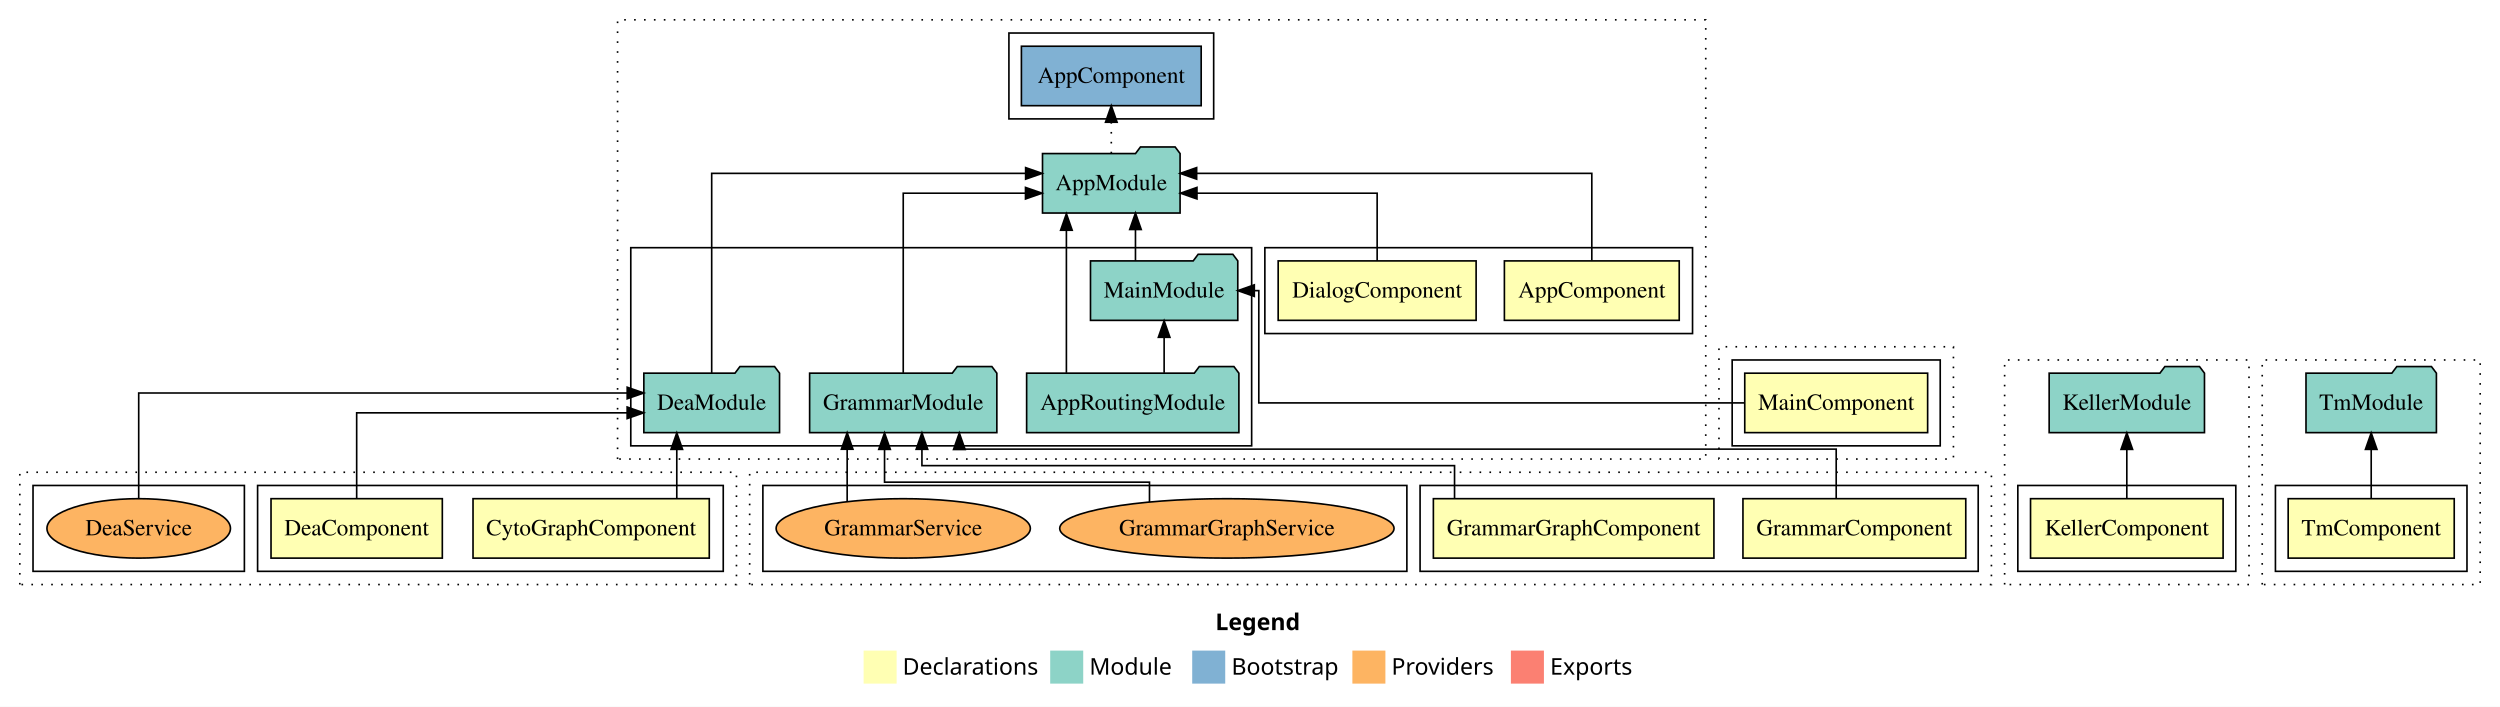
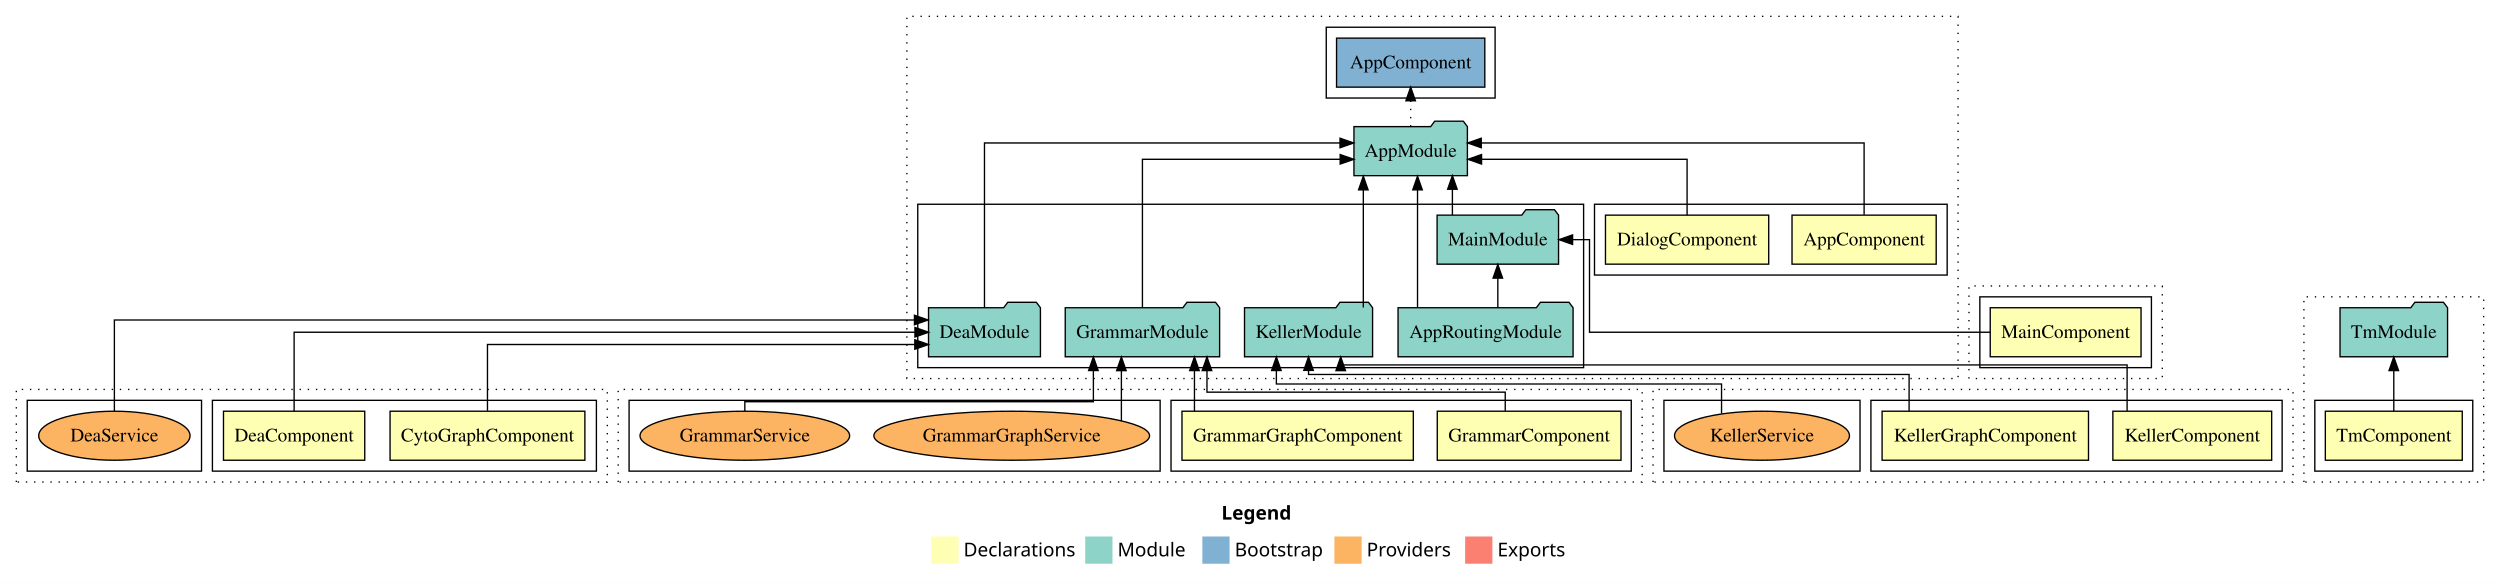
- <svg xmlns="http://www.w3.org/2000/svg" width="1514pt" height="428pt" viewBox="0.00 0.00 1514.00 428.00">
+ <svg xmlns="http://www.w3.org/2000/svg" width="1836pt" height="428pt" viewBox="0.00 0.00 1836.00 428.00">
  <g id="graph0" class="graph" transform="scale(1 1) rotate(0) translate(4 424)">
-     <polygon fill="white" stroke="transparent" points="-4,4 -4,-424 1510,-424 1510,4 -4,4" />
-     <text text-anchor="start" x="732.01" y="-42.4" font-family="sans-serif" font-weight="bold" font-size="14.00">Legend</text>
-     <polygon fill="#ffffb3" stroke="transparent" points="519,-10 519,-30 539,-30 539,-10 519,-10" />
-     <text text-anchor="start" x="542.63" y="-15.4" font-family="sans-serif" font-size="14.00">  Declarations</text>
-     <polygon fill="#8dd3c7" stroke="transparent" points="632,-10 632,-30 652,-30 652,-10 632,-10" />
-     <text text-anchor="start" x="655.73" y="-15.4" font-family="sans-serif" font-size="14.00">  Module</text>
-     <polygon fill="#80b1d3" stroke="transparent" points="718,-10 718,-30 738,-30 738,-10 718,-10" />
-     <text text-anchor="start" x="741.78" y="-15.4" font-family="sans-serif" font-size="14.00">  Bootstrap</text>
-     <polygon fill="#fdb462" stroke="transparent" points="815,-10 815,-30 835,-30 835,-10 815,-10" />
-     <text text-anchor="start" x="838.67" y="-15.4" font-family="sans-serif" font-size="14.00">  Providers</text>
-     <polygon fill="#fb8072" stroke="transparent" points="911,-10 911,-30 931,-30 931,-10 911,-10" />
-     <text text-anchor="start" x="934.73" y="-15.4" font-family="sans-serif" font-size="14.00">  Exports</text>
+     <polygon fill="white" stroke="transparent" points="-4,4 -4,-424 1832,-424 1832,4 -4,4" />
+     <text text-anchor="start" x="893.01" y="-42.4" font-family="sans-serif" font-weight="bold" font-size="14.00">Legend</text>
+     <polygon fill="#ffffb3" stroke="transparent" points="680,-10 680,-30 700,-30 700,-10 680,-10" />
+     <text text-anchor="start" x="703.63" y="-15.4" font-family="sans-serif" font-size="14.00">  Declarations</text>
+     <polygon fill="#8dd3c7" stroke="transparent" points="793,-10 793,-30 813,-30 813,-10 793,-10" />
+     <text text-anchor="start" x="816.73" y="-15.4" font-family="sans-serif" font-size="14.00">  Module</text>
+     <polygon fill="#80b1d3" stroke="transparent" points="879,-10 879,-30 899,-30 899,-10 879,-10" />
+     <text text-anchor="start" x="902.78" y="-15.4" font-family="sans-serif" font-size="14.00">  Bootstrap</text>
+     <polygon fill="#fdb462" stroke="transparent" points="976,-10 976,-30 996,-30 996,-10 976,-10" />
+     <text text-anchor="start" x="999.67" y="-15.4" font-family="sans-serif" font-size="14.00">  Providers</text>
+     <polygon fill="#fb8072" stroke="transparent" points="1072,-10 1072,-30 1092,-30 1092,-10 1072,-10" />
+     <text text-anchor="start" x="1095.73" y="-15.4" font-family="sans-serif" font-size="14.00">  Exports</text>
    <g id="clust1" class="cluster">
-       <polygon fill="none" stroke="black" stroke-dasharray="1,5" points="370,-146 370,-412 1029,-412 1029,-146 370,-146" />
+       <polygon fill="none" stroke="black" stroke-dasharray="1,5" points="662,-146 662,-412 1434,-412 1434,-146 662,-146" />
    </g>
    <g id="clust2" class="cluster">
-       <polygon fill="none" stroke="black" points="762,-222 762,-274 1021,-274 1021,-222 762,-222" />
+       <polygon fill="none" stroke="black" points="1167,-222 1167,-274 1426,-274 1426,-222 1167,-222" />
    </g>
    <g id="clust5" class="cluster">
-       <polygon fill="none" stroke="black" points="378,-154 378,-274 754,-274 754,-154 378,-154" />
+       <polygon fill="none" stroke="black" points="670,-154 670,-274 1159,-274 1159,-154 670,-154" />
    </g>
    <g id="clust7" class="cluster">
-       <polygon fill="none" stroke="black" points="607,-352 607,-404 731,-404 731,-352 607,-352" />
+       <polygon fill="none" stroke="black" points="970,-352 970,-404 1094,-404 1094,-352 970,-352" />
    </g>
    <g id="clust15" class="cluster">
      <polygon fill="none" stroke="black" stroke-dasharray="1,5" points="8,-70 8,-138 442,-138 442,-70 8,-70" />
    </g>
    <g id="clust16" class="cluster">
      <polygon fill="none" stroke="black" points="152,-78 152,-130 434,-130 434,-78 152,-78" />
    </g>
    <g id="clust22" class="cluster">
      <polygon fill="none" stroke="black" points="16,-78 16,-130 144,-130 144,-78 16,-78" />
    </g>
    <g id="clust23" class="cluster">
      <polygon fill="none" stroke="black" stroke-dasharray="1,5" points="450,-70 450,-138 1202,-138 1202,-70 450,-70" />
    </g>
    <g id="clust24" class="cluster">
      <polygon fill="none" stroke="black" points="856,-78 856,-130 1194,-130 1194,-78 856,-78" />
    </g>
    <g id="clust30" class="cluster">
      <polygon fill="none" stroke="black" points="458,-78 458,-130 848,-130 848,-78 458,-78" />
    </g>
    <g id="clust31" class="cluster">
-       <polygon fill="none" stroke="black" stroke-dasharray="1,5" points="1210,-70 1210,-206 1358,-206 1358,-70 1210,-70" />
+       <polygon fill="none" stroke="black" stroke-dasharray="1,5" points="1210,-70 1210,-138 1680,-138 1680,-70 1210,-70" />
    </g>
    <g id="clust32" class="cluster">
-       <polygon fill="none" stroke="black" points="1218,-78 1218,-130 1350,-130 1350,-78 1218,-78" />
+       <polygon fill="none" stroke="black" points="1370,-78 1370,-130 1672,-130 1672,-78 1370,-78" />
    </g>
    <g id="clust38" class="cluster">
-       <polygon fill="none" stroke="black" stroke-dasharray="1,5" points="1037,-146 1037,-214 1179,-214 1179,-146 1037,-146" />
+       <polygon fill="none" stroke="black" points="1218,-78 1218,-130 1362,-130 1362,-78 1218,-78" />
    </g>
    <g id="clust39" class="cluster">
-       <polygon fill="none" stroke="black" points="1045,-154 1045,-206 1171,-206 1171,-154 1045,-154" />
-     </g>
-     <g id="clust45" class="cluster">
-       <polygon fill="none" stroke="black" stroke-dasharray="1,5" points="1366,-70 1366,-206 1498,-206 1498,-70 1366,-70" />
+       <polygon fill="none" stroke="black" stroke-dasharray="1,5" points="1442,-146 1442,-214 1584,-214 1584,-146 1442,-146" />
+     </g>
+     <g id="clust40" class="cluster">
+       <polygon fill="none" stroke="black" points="1450,-154 1450,-206 1576,-206 1576,-154 1450,-154" />
    </g>
    <g id="clust46" class="cluster">
-       <polygon fill="none" stroke="black" points="1374,-78 1374,-130 1490,-130 1490,-78 1374,-78" />
+       <polygon fill="none" stroke="black" stroke-dasharray="1,5" points="1688,-70 1688,-206 1820,-206 1820,-70 1688,-70" />
+     </g>
+     <g id="clust47" class="cluster">
+       <polygon fill="none" stroke="black" points="1696,-78 1696,-130 1812,-130 1812,-78 1696,-78" />
    </g>
    <g id="node1" class="node">
-       <polygon fill="#ffffb3" stroke="black" points="1012.94,-266 907.06,-266 907.06,-230 1012.94,-230 1012.94,-266" />
-       <text text-anchor="middle" x="960" y="-243.8" font-family="Times,serif" font-size="14.00">AppComponent</text>
+       <polygon fill="#ffffb3" stroke="black" points="1417.94,-266 1312.06,-266 1312.06,-230 1417.94,-230 1417.94,-266" />
+       <text text-anchor="middle" x="1365" y="-243.8" font-family="Times,serif" font-size="14.00">AppComponent</text>
    </g>
    <g id="node3" class="node">
-       <polygon fill="#8dd3c7" stroke="black" points="710.66,-331 707.66,-335 686.66,-335 683.66,-331 627.34,-331 627.34,-295 710.66,-295 710.66,-331" />
-       <text text-anchor="middle" x="669" y="-308.8" font-family="Times,serif" font-size="14.00">AppModule</text>
+       <polygon fill="#8dd3c7" stroke="black" points="1073.66,-331 1070.66,-335 1049.66,-335 1046.66,-331 990.34,-331 990.34,-295 1073.66,-295 1073.66,-331" />
+       <text text-anchor="middle" x="1032" y="-308.8" font-family="Times,serif" font-size="14.00">AppModule</text>
    </g>
    <g id="edge1" class="edge">
-       <path fill="none" stroke="black" d="M960,-266.28C960,-287.32 960,-319 960,-319 960,-319 720.69,-319 720.69,-319" />
-       <polygon fill="black" stroke="black" points="720.69,-315.5 710.69,-319 720.69,-322.5 720.69,-315.5" />
+       <path fill="none" stroke="black" d="M1365,-266.28C1365,-287.32 1365,-319 1365,-319 1365,-319 1083.84,-319 1083.84,-319" />
+       <polygon fill="black" stroke="black" points="1083.84,-315.5 1073.84,-319 1083.84,-322.5 1083.84,-315.5" />
    </g>
    <g id="node2" class="node">
-       <polygon fill="#ffffb3" stroke="black" points="889.94,-266 770.06,-266 770.06,-230 889.94,-230 889.94,-266" />
-       <text text-anchor="middle" x="830" y="-243.8" font-family="Times,serif" font-size="14.00">DialogComponent</text>
+       <polygon fill="#ffffb3" stroke="black" points="1294.94,-266 1175.06,-266 1175.06,-230 1294.94,-230 1294.94,-266" />
+       <text text-anchor="middle" x="1235" y="-243.8" font-family="Times,serif" font-size="14.00">DialogComponent</text>
    </g>
    <g id="edge2" class="edge">
-       <path fill="none" stroke="black" d="M830,-266.02C830,-283.37 830,-307 830,-307 830,-307 720.88,-307 720.88,-307" />
-       <polygon fill="black" stroke="black" points="720.88,-303.5 710.88,-307 720.88,-310.5 720.88,-303.5" />
+       <path fill="none" stroke="black" d="M1235,-266.02C1235,-283.37 1235,-307 1235,-307 1235,-307 1084.06,-307 1084.06,-307" />
+       <polygon fill="black" stroke="black" points="1084.06,-303.5 1074.06,-307 1084.06,-310.5 1084.06,-303.5" />
+     </g>
+     <g id="node9" class="node">
+       <polygon fill="#80b1d3" stroke="black" points="1086.44,-396 977.56,-396 977.56,-360 1086.44,-360 1086.44,-396" />
+       <text text-anchor="middle" x="1032" y="-373.8" font-family="Times,serif" font-size="14.00">AppComponent </text>
+     </g>
+     <g id="edge8" class="edge">
+       <path fill="none" stroke="black" stroke-dasharray="1,5" d="M1032,-331.11C1032,-331.11 1032,-349.99 1032,-349.99" />
+       <polygon fill="black" stroke="black" points="1028.5,-349.99 1032,-359.99 1035.5,-349.99 1028.5,-349.99" />
+     </g>
+     <g id="node4" class="node">
+       <polygon fill="#8dd3c7" stroke="black" points="1151.27,-198 1148.27,-202 1127.27,-202 1124.27,-198 1022.73,-198 1022.73,-162 1151.27,-162 1151.27,-198" />
+       <text text-anchor="middle" x="1087" y="-175.8" font-family="Times,serif" font-size="14.00">AppRoutingModule</text>
+     </g>
+     <g id="edge3" class="edge">
+       <path fill="none" stroke="black" d="M1037.03,-198.21C1037.03,-198.21 1037.03,-284.58 1037.03,-284.58" />
+       <polygon fill="black" stroke="black" points="1033.53,-284.58 1037.03,-294.58 1040.53,-284.58 1033.53,-284.58" />
    </g>
    <g id="node8" class="node">
-       <polygon fill="#80b1d3" stroke="black" points="723.44,-396 614.56,-396 614.56,-360 723.44,-360 723.44,-396" />
-       <text text-anchor="middle" x="669" y="-373.8" font-family="Times,serif" font-size="14.00">AppComponent </text>
+       <polygon fill="#8dd3c7" stroke="black" points="1140.6,-266 1137.6,-270 1116.6,-270 1113.6,-266 1051.4,-266 1051.4,-230 1140.6,-230 1140.6,-266" />
+       <text text-anchor="middle" x="1096" y="-243.8" font-family="Times,serif" font-size="14.00">MainModule</text>
+     </g>
+     <g id="edge20" class="edge">
+       <path fill="none" stroke="black" d="M1096,-198.22C1096,-198.22 1096,-219.73 1096,-219.73" />
+       <polygon fill="black" stroke="black" points="1092.5,-219.73 1096,-229.73 1099.5,-219.73 1092.5,-219.73" />
+     </g>
+     <g id="node5" class="node">
+       <polygon fill="#8dd3c7" stroke="black" points="760.09,-198 757.09,-202 736.09,-202 733.09,-198 677.91,-198 677.91,-162 760.09,-162 760.09,-198" />
+       <text text-anchor="middle" x="719" y="-175.8" font-family="Times,serif" font-size="14.00">DeaModule</text>
+     </g>
+     <g id="edge4" class="edge">
+       <path fill="none" stroke="black" d="M719,-198.17C719,-235.85 719,-319 719,-319 719,-319 980.11,-319 980.11,-319" />
+       <polygon fill="black" stroke="black" points="980.11,-322.5 990.11,-319 980.11,-315.5 980.11,-322.5" />
+     </g>
+     <g id="node6" class="node">
+       <polygon fill="#8dd3c7" stroke="black" points="891.69,-198 888.69,-202 867.69,-202 864.69,-198 778.31,-198 778.31,-162 891.69,-162 891.69,-198" />
+       <text text-anchor="middle" x="835" y="-175.8" font-family="Times,serif" font-size="14.00">GrammarModule</text>
+     </g>
+     <g id="edge5" class="edge">
+       <path fill="none" stroke="black" d="M835,-198.2C835,-233.31 835,-307 835,-307 835,-307 980.22,-307 980.22,-307" />
+       <polygon fill="black" stroke="black" points="980.22,-310.5 990.22,-307 980.22,-303.5 980.22,-310.5" />
+     </g>
+     <g id="node7" class="node">
+       <polygon fill="#8dd3c7" stroke="black" points="1004.03,-198 1001.03,-202 980.03,-202 977.03,-198 909.97,-198 909.97,-162 1004.03,-162 1004.03,-198" />
+       <text text-anchor="middle" x="957" y="-175.8" font-family="Times,serif" font-size="14.00">KellerModule</text>
+     </g>
+     <g id="edge6" class="edge">
+       <path fill="none" stroke="black" d="M997.22,-198.21C997.22,-198.21 997.22,-284.58 997.22,-284.58" />
+       <polygon fill="black" stroke="black" points="993.72,-284.58 997.22,-294.58 1000.72,-284.58 993.72,-284.58" />
    </g>
    <g id="edge7" class="edge">
-       <path fill="none" stroke="black" stroke-dasharray="1,5" d="M669,-331.11C669,-331.11 669,-349.99 669,-349.99" />
-       <polygon fill="black" stroke="black" points="665.5,-349.99 669,-359.99 672.5,-349.99 665.5,-349.99" />
-     </g>
-     <g id="node4" class="node">
-       <polygon fill="#8dd3c7" stroke="black" points="746.27,-198 743.27,-202 722.27,-202 719.27,-198 617.73,-198 617.73,-162 746.27,-162 746.27,-198" />
-       <text text-anchor="middle" x="682" y="-175.8" font-family="Times,serif" font-size="14.00">AppRoutingModule</text>
-     </g>
-     <g id="edge3" class="edge">
-       <path fill="none" stroke="black" d="M641.81,-198.21C641.81,-198.21 641.81,-284.58 641.81,-284.58" />
-       <polygon fill="black" stroke="black" points="638.31,-284.58 641.81,-294.58 645.31,-284.58 638.31,-284.58" />
-     </g>
-     <g id="node7" class="node">
-       <polygon fill="#8dd3c7" stroke="black" points="745.6,-266 742.6,-270 721.6,-270 718.6,-266 656.4,-266 656.4,-230 745.6,-230 745.6,-266" />
-       <text text-anchor="middle" x="701" y="-243.8" font-family="Times,serif" font-size="14.00">MainModule</text>
-     </g>
-     <g id="edge17" class="edge">
-       <path fill="none" stroke="black" d="M701,-198.22C701,-198.22 701,-219.73 701,-219.73" />
-       <polygon fill="black" stroke="black" points="697.5,-219.73 701,-229.73 704.5,-219.73 697.5,-219.73" />
-     </g>
-     <g id="node5" class="node">
-       <polygon fill="#8dd3c7" stroke="black" points="468.09,-198 465.09,-202 444.09,-202 441.09,-198 385.91,-198 385.91,-162 468.09,-162 468.09,-198" />
-       <text text-anchor="middle" x="427" y="-175.8" font-family="Times,serif" font-size="14.00">DeaModule</text>
-     </g>
-     <g id="edge4" class="edge">
-       <path fill="none" stroke="black" d="M427,-198.17C427,-235.85 427,-319 427,-319 427,-319 617.12,-319 617.12,-319" />
-       <polygon fill="black" stroke="black" points="617.12,-322.5 627.12,-319 617.12,-315.5 617.12,-322.5" />
-     </g>
-     <g id="node6" class="node">
-       <polygon fill="#8dd3c7" stroke="black" points="599.69,-198 596.69,-202 575.69,-202 572.69,-198 486.31,-198 486.31,-162 599.69,-162 599.69,-198" />
-       <text text-anchor="middle" x="543" y="-175.8" font-family="Times,serif" font-size="14.00">GrammarModule</text>
-     </g>
-     <g id="edge5" class="edge">
-       <path fill="none" stroke="black" d="M543,-198.2C543,-233.31 543,-307 543,-307 543,-307 617.04,-307 617.04,-307" />
-       <polygon fill="black" stroke="black" points="617.04,-310.5 627.04,-307 617.04,-303.5 617.04,-310.5" />
-     </g>
-     <g id="edge6" class="edge">
-       <path fill="none" stroke="black" d="M683.64,-266.11C683.64,-266.11 683.64,-284.99 683.64,-284.99" />
-       <polygon fill="black" stroke="black" points="680.14,-284.99 683.64,-294.99 687.14,-284.99 680.14,-284.99" />
-     </g>
-     <g id="node9" class="node">
+       <path fill="none" stroke="black" d="M1062.64,-266.11C1062.64,-266.11 1062.64,-284.99 1062.64,-284.99" />
+       <polygon fill="black" stroke="black" points="1059.14,-284.99 1062.64,-294.99 1066.14,-284.99 1059.14,-284.99" />
+     </g>
+     <g id="node10" class="node">
      <polygon fill="#ffffb3" stroke="black" points="425.54,-122 282.46,-122 282.46,-86 425.54,-86 425.54,-122" />
      <text text-anchor="middle" x="354" y="-99.8" font-family="Times,serif" font-size="14.00">CytoGraphComponent</text>
    </g>
-     <g id="edge8" class="edge">
-       <path fill="none" stroke="black" d="M405.86,-122.01C405.86,-122.01 405.86,-151.85 405.86,-151.85" />
-       <polygon fill="black" stroke="black" points="402.36,-151.85 405.86,-161.85 409.36,-151.85 402.36,-151.85" />
-     </g>
-     <g id="node10" class="node">
+     <g id="edge9" class="edge">
+       <path fill="none" stroke="black" d="M354,-122.31C354,-142.15 354,-171 354,-171 354,-171 667.84,-171 667.84,-171" />
+       <polygon fill="black" stroke="black" points="667.84,-174.5 677.84,-171 667.84,-167.5 667.84,-174.5" />
+     </g>
+     <g id="node11" class="node">
      <polygon fill="#ffffb3" stroke="black" points="263.87,-122 160.13,-122 160.13,-86 263.87,-86 263.87,-122" />
      <text text-anchor="middle" x="212" y="-99.8" font-family="Times,serif" font-size="14.00">DeaComponent</text>
    </g>
-     <g id="edge9" class="edge">
-       <path fill="none" stroke="black" d="M212,-122.03C212,-142.77 212,-174 212,-174 212,-174 375.8,-174 375.8,-174" />
-       <polygon fill="black" stroke="black" points="375.8,-177.5 385.8,-174 375.8,-170.5 375.8,-177.5" />
-     </g>
-     <g id="node11" class="node">
+     <g id="edge10" class="edge">
+       <path fill="none" stroke="black" d="M212,-122.01C212,-144.49 212,-180 212,-180 212,-180 667.94,-180 667.94,-180" />
+       <polygon fill="black" stroke="black" points="667.94,-183.5 677.94,-180 667.94,-176.5 667.94,-183.5" />
+     </g>
+     <g id="node12" class="node">
      <ellipse fill="#fdb462" stroke="black" cx="80" cy="-104" rx="55.57" ry="18" />
      <text text-anchor="middle" x="80" y="-99.8" font-family="Times,serif" font-size="14.00">DeaService</text>
    </g>
-     <g id="edge10" class="edge">
-       <path fill="none" stroke="black" d="M80,-122.2C80,-146.36 80,-186 80,-186 80,-186 375.83,-186 375.83,-186" />
-       <polygon fill="black" stroke="black" points="375.83,-189.5 385.83,-186 375.83,-182.5 375.83,-189.5" />
-     </g>
-     <g id="node12" class="node">
+     <g id="edge11" class="edge">
+       <path fill="none" stroke="black" d="M80,-122.03C80,-146.98 80,-189 80,-189 80,-189 667.57,-189 667.57,-189" />
+       <polygon fill="black" stroke="black" points="667.57,-192.5 677.57,-189 667.57,-185.5 667.57,-192.5" />
+     </g>
+     <g id="node13" class="node">
      <polygon fill="#ffffb3" stroke="black" points="1186.47,-122 1051.53,-122 1051.53,-86 1186.47,-86 1186.47,-122" />
      <text text-anchor="middle" x="1119" y="-99.8" font-family="Times,serif" font-size="14.00">GrammarComponent</text>
    </g>
-     <g id="edge11" class="edge">
-       <path fill="none" stroke="black" d="M1108,-122.15C1108,-135.74 1108,-152 1108,-152 1108,-152 576.96,-152 576.96,-152 576.96,-152 576.96,-152.98 576.96,-152.98" />
-       <polygon fill="black" stroke="black" points="573.46,-151.79 576.96,-161.79 580.46,-151.79 573.46,-151.79" />
-     </g>
-     <g id="node13" class="node">
+     <g id="edge12" class="edge">
+       <path fill="none" stroke="black" d="M1101.45,-122.24C1101.45,-129.43 1101.45,-136 1101.45,-136 1101.45,-136 882.4,-136 882.4,-136 882.4,-136 882.4,-151.85 882.4,-151.85" />
+       <polygon fill="black" stroke="black" points="878.9,-151.85 882.4,-161.85 885.9,-151.85 878.9,-151.85" />
+     </g>
+     <g id="node14" class="node">
      <polygon fill="#ffffb3" stroke="black" points="1033.95,-122 864.05,-122 864.05,-86 1033.95,-86 1033.95,-122" />
      <text text-anchor="middle" x="949" y="-99.8" font-family="Times,serif" font-size="14.00">GrammarGraphComponent</text>
    </g>
-     <g id="edge12" class="edge">
-       <path fill="none" stroke="black" d="M876.87,-122.11C876.87,-131.9 876.87,-142 876.87,-142 876.87,-142 554.32,-142 554.32,-142 554.32,-142 554.32,-151.89 554.32,-151.89" />
-       <polygon fill="black" stroke="black" points="550.82,-151.89 554.32,-161.89 557.82,-151.89 550.82,-151.89" />
-     </g>
-     <g id="node14" class="node">
+     <g id="edge13" class="edge">
+       <path fill="none" stroke="black" d="M873.21,-122.01C873.21,-122.01 873.21,-151.85 873.21,-151.85" />
+       <polygon fill="black" stroke="black" points="869.71,-151.85 873.21,-161.85 876.71,-151.85 869.71,-151.85" />
+     </g>
+     <g id="node15" class="node">
      <ellipse fill="#fdb462" stroke="black" cx="739" cy="-104" rx="101.24" ry="18" />
      <text text-anchor="middle" x="739" y="-99.8" font-family="Times,serif" font-size="14.00">GrammarGraphService</text>
    </g>
-     <g id="edge13" class="edge">
-       <path fill="none" stroke="black" d="M692.13,-119.96C692.13,-126.25 692.13,-132 692.13,-132 692.13,-132 531.68,-132 531.68,-132 531.68,-132 531.68,-151.85 531.68,-151.85" />
-       <polygon fill="black" stroke="black" points="528.18,-151.85 531.68,-161.85 535.18,-151.85 528.18,-151.85" />
-     </g>
-     <g id="node15" class="node">
+     <g id="edge14" class="edge">
+       <path fill="none" stroke="black" d="M819.55,-114.89C819.55,-114.89 819.55,-151.79 819.55,-151.79" />
+       <polygon fill="black" stroke="black" points="816.05,-151.79 819.55,-161.79 823.05,-151.79 816.05,-151.79" />
+     </g>
+     <g id="node16" class="node">
      <ellipse fill="#fdb462" stroke="black" cx="543" cy="-104" rx="76.98" ry="18" />
      <text text-anchor="middle" x="543" y="-99.8" font-family="Times,serif" font-size="14.00">GrammarService</text>
    </g>
-     <g id="edge14" class="edge">
-       <path fill="none" stroke="black" d="M509.04,-120.49C509.04,-120.49 509.04,-151.95 509.04,-151.95" />
-       <polygon fill="black" stroke="black" points="505.54,-151.95 509.04,-161.95 512.54,-151.95 505.54,-151.95" />
-     </g>
-     <g id="node16" class="node">
-       <polygon fill="#ffffb3" stroke="black" points="1342.31,-122 1225.69,-122 1225.69,-86 1342.31,-86 1342.31,-122" />
-       <text text-anchor="middle" x="1284" y="-99.8" font-family="Times,serif" font-size="14.00">KellerComponent</text>
+     <g id="edge15" class="edge">
+       <path fill="none" stroke="black" d="M543,-122.17C543,-126.05 543,-129 543,-129 543,-129 798.98,-129 798.98,-129 798.98,-129 798.98,-151.88 798.98,-151.88" />
+       <polygon fill="black" stroke="black" points="795.48,-151.88 798.98,-161.88 802.48,-151.88 795.48,-151.88" />
    </g>
    <g id="node17" class="node">
-       <polygon fill="#8dd3c7" stroke="black" points="1331.03,-198 1328.03,-202 1307.03,-202 1304.03,-198 1236.97,-198 1236.97,-162 1331.03,-162 1331.03,-198" />
-       <text text-anchor="middle" x="1284" y="-175.8" font-family="Times,serif" font-size="14.00">KellerModule</text>
-     </g>
-     <g id="edge15" class="edge">
-       <path fill="none" stroke="black" d="M1284,-122.01C1284,-122.01 1284,-151.85 1284,-151.85" />
-       <polygon fill="black" stroke="black" points="1280.5,-151.85 1284,-161.85 1287.5,-151.85 1280.5,-151.85" />
+       <polygon fill="#ffffb3" stroke="black" points="1664.31,-122 1547.69,-122 1547.69,-86 1664.31,-86 1664.31,-122" />
+       <text text-anchor="middle" x="1606" y="-99.8" font-family="Times,serif" font-size="14.00">KellerComponent</text>
+     </g>
+     <g id="edge16" class="edge">
+       <path fill="none" stroke="black" d="M1558.14,-122.19C1558.14,-137.18 1558.14,-156 1558.14,-156 1558.14,-156 980.63,-156 980.63,-156 980.63,-156 980.63,-156.58 980.63,-156.58" />
+       <polygon fill="black" stroke="black" points="977.13,-151.81 980.63,-161.81 984.13,-151.81 977.13,-151.81" />
    </g>
    <g id="node18" class="node">
-       <polygon fill="#ffffb3" stroke="black" points="1163.38,-198 1052.62,-198 1052.62,-162 1163.38,-162 1163.38,-198" />
-       <text text-anchor="middle" x="1108" y="-175.8" font-family="Times,serif" font-size="14.00">MainComponent</text>
-     </g>
-     <g id="edge16" class="edge">
-       <path fill="none" stroke="black" d="M1052.59,-180C954,-180 758.33,-180 758.33,-180 758.33,-180 758.33,-248 758.33,-248 758.33,-248 755.61,-248 755.61,-248" />
-       <polygon fill="black" stroke="black" points="755.61,-244.5 745.61,-248 755.61,-251.5 755.61,-244.5" />
+       <polygon fill="#ffffb3" stroke="black" points="1529.79,-122 1378.21,-122 1378.21,-86 1529.79,-86 1529.79,-122" />
+       <text text-anchor="middle" x="1454" y="-99.8" font-family="Times,serif" font-size="14.00">KellerGraphComponent</text>
+     </g>
+     <g id="edge17" class="edge">
+       <path fill="none" stroke="black" d="M1398.04,-122.04C1398.04,-134.56 1398.04,-149 1398.04,-149 1398.04,-149 957,-149 957,-149 957,-149 957,-151.97 957,-151.97" />
+       <polygon fill="black" stroke="black" points="953.5,-151.97 957,-161.97 960.5,-151.97 953.5,-151.97" />
    </g>
    <g id="node19" class="node">
-       <polygon fill="#ffffb3" stroke="black" points="1482.28,-122 1381.72,-122 1381.72,-86 1482.28,-86 1482.28,-122" />
-       <text text-anchor="middle" x="1432" y="-99.8" font-family="Times,serif" font-size="14.00">TmComponent</text>
+       <ellipse fill="#fdb462" stroke="black" cx="1290" cy="-104" rx="64.24" ry="18" />
+       <text text-anchor="middle" x="1290" y="-99.8" font-family="Times,serif" font-size="14.00">KellerService</text>
+     </g>
+     <g id="edge18" class="edge">
+       <path fill="none" stroke="black" d="M1260.3,-120.34C1260.3,-130.64 1260.3,-142 1260.3,-142 1260.3,-142 933.37,-142 933.37,-142 933.37,-142 933.37,-151.89 933.37,-151.89" />
+       <polygon fill="black" stroke="black" points="929.87,-151.89 933.37,-161.89 936.87,-151.89 929.87,-151.89" />
    </g>
    <g id="node20" class="node">
-       <polygon fill="#8dd3c7" stroke="black" points="1471.49,-198 1468.49,-202 1447.49,-202 1444.49,-198 1392.51,-198 1392.51,-162 1471.49,-162 1471.49,-198" />
-       <text text-anchor="middle" x="1432" y="-175.8" font-family="Times,serif" font-size="14.00">TmModule</text>
-     </g>
-     <g id="edge18" class="edge">
-       <path fill="none" stroke="black" d="M1432,-122.01C1432,-122.01 1432,-151.85 1432,-151.85" />
-       <polygon fill="black" stroke="black" points="1428.5,-151.85 1432,-161.85 1435.5,-151.85 1428.5,-151.85" />
+       <polygon fill="#ffffb3" stroke="black" points="1568.38,-198 1457.62,-198 1457.62,-162 1568.38,-162 1568.38,-198" />
+       <text text-anchor="middle" x="1513" y="-175.8" font-family="Times,serif" font-size="14.00">MainComponent</text>
+     </g>
+     <g id="edge19" class="edge">
+       <path fill="none" stroke="black" d="M1457.59,-180C1359,-180 1163.33,-180 1163.33,-180 1163.33,-180 1163.33,-248 1163.33,-248 1163.33,-248 1150.91,-248 1150.91,-248" />
+       <polygon fill="black" stroke="black" points="1150.91,-244.5 1140.91,-248 1150.91,-251.5 1150.91,-244.5" />
+     </g>
+     <g id="node21" class="node">
+       <polygon fill="#ffffb3" stroke="black" points="1804.28,-122 1703.72,-122 1703.72,-86 1804.28,-86 1804.28,-122" />
+       <text text-anchor="middle" x="1754" y="-99.8" font-family="Times,serif" font-size="14.00">TmComponent</text>
+     </g>
+     <g id="node22" class="node">
+       <polygon fill="#8dd3c7" stroke="black" points="1793.49,-198 1790.49,-202 1769.49,-202 1766.49,-198 1714.51,-198 1714.51,-162 1793.49,-162 1793.49,-198" />
+       <text text-anchor="middle" x="1754" y="-175.8" font-family="Times,serif" font-size="14.00">TmModule</text>
+     </g>
+     <g id="edge21" class="edge">
+       <path fill="none" stroke="black" d="M1754,-122.01C1754,-122.01 1754,-151.85 1754,-151.85" />
+       <polygon fill="black" stroke="black" points="1750.5,-151.85 1754,-161.85 1757.5,-151.85 1750.5,-151.85" />
    </g>
  </g>
</svg>
